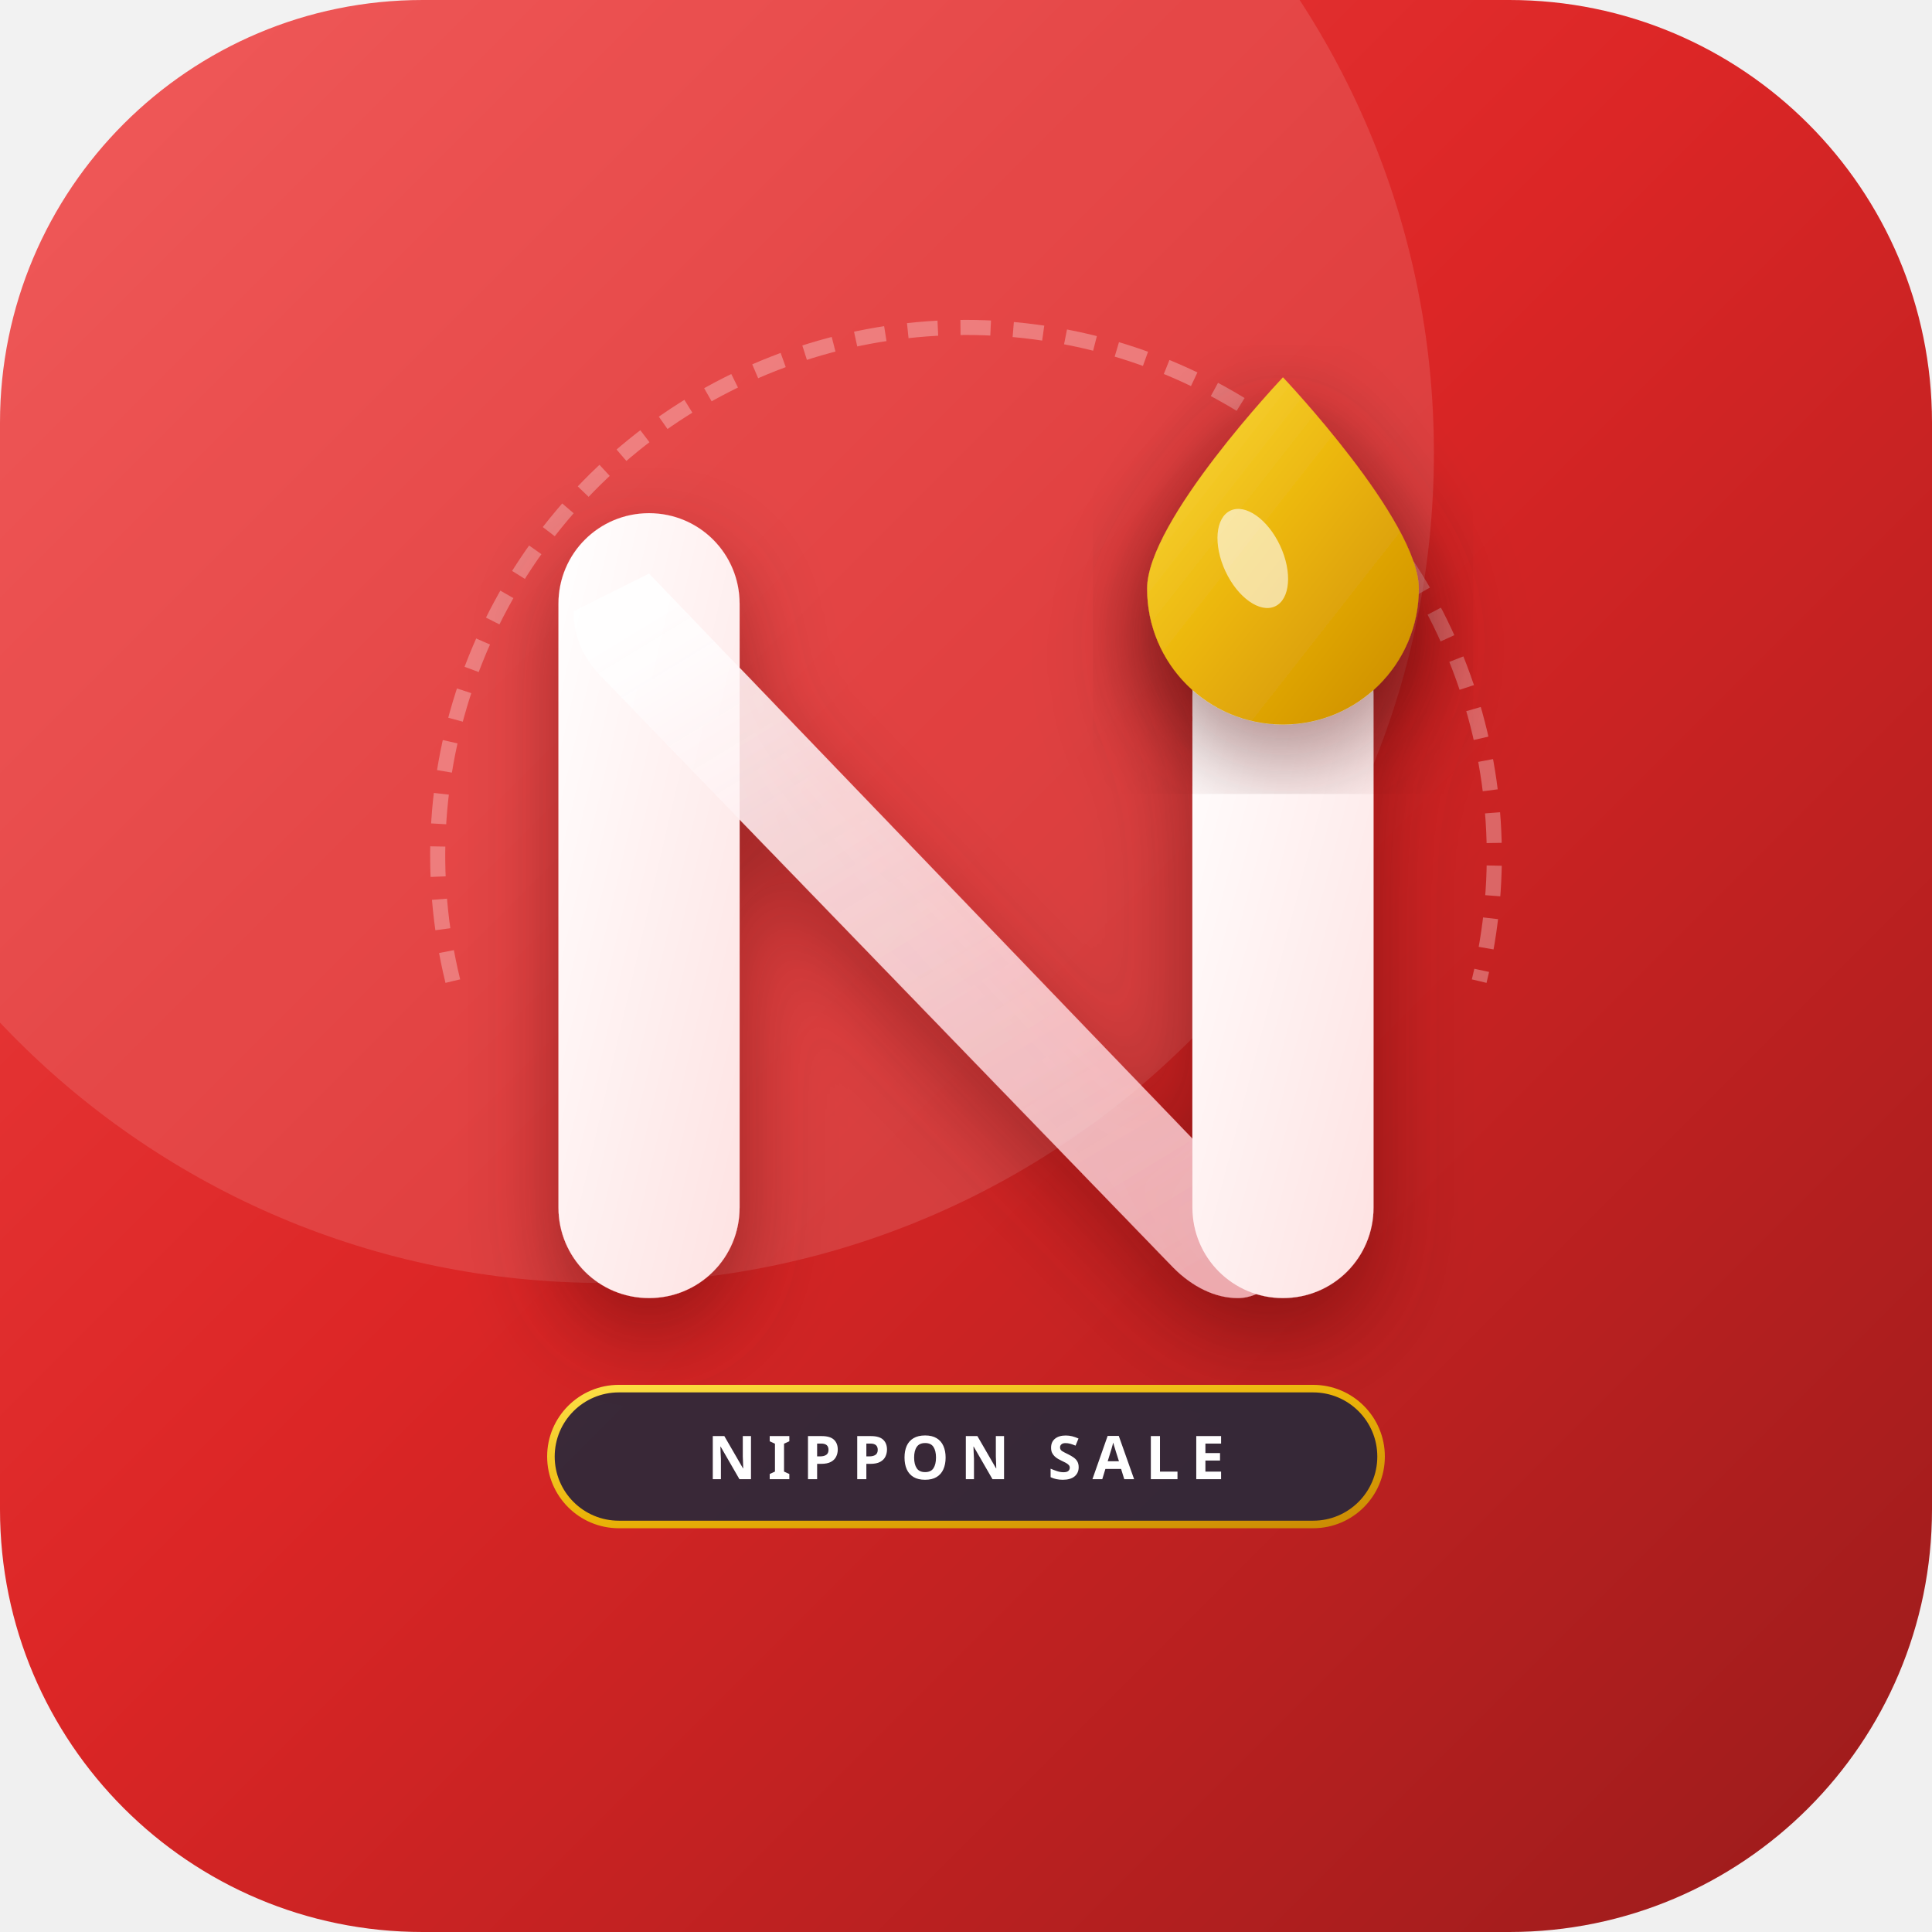
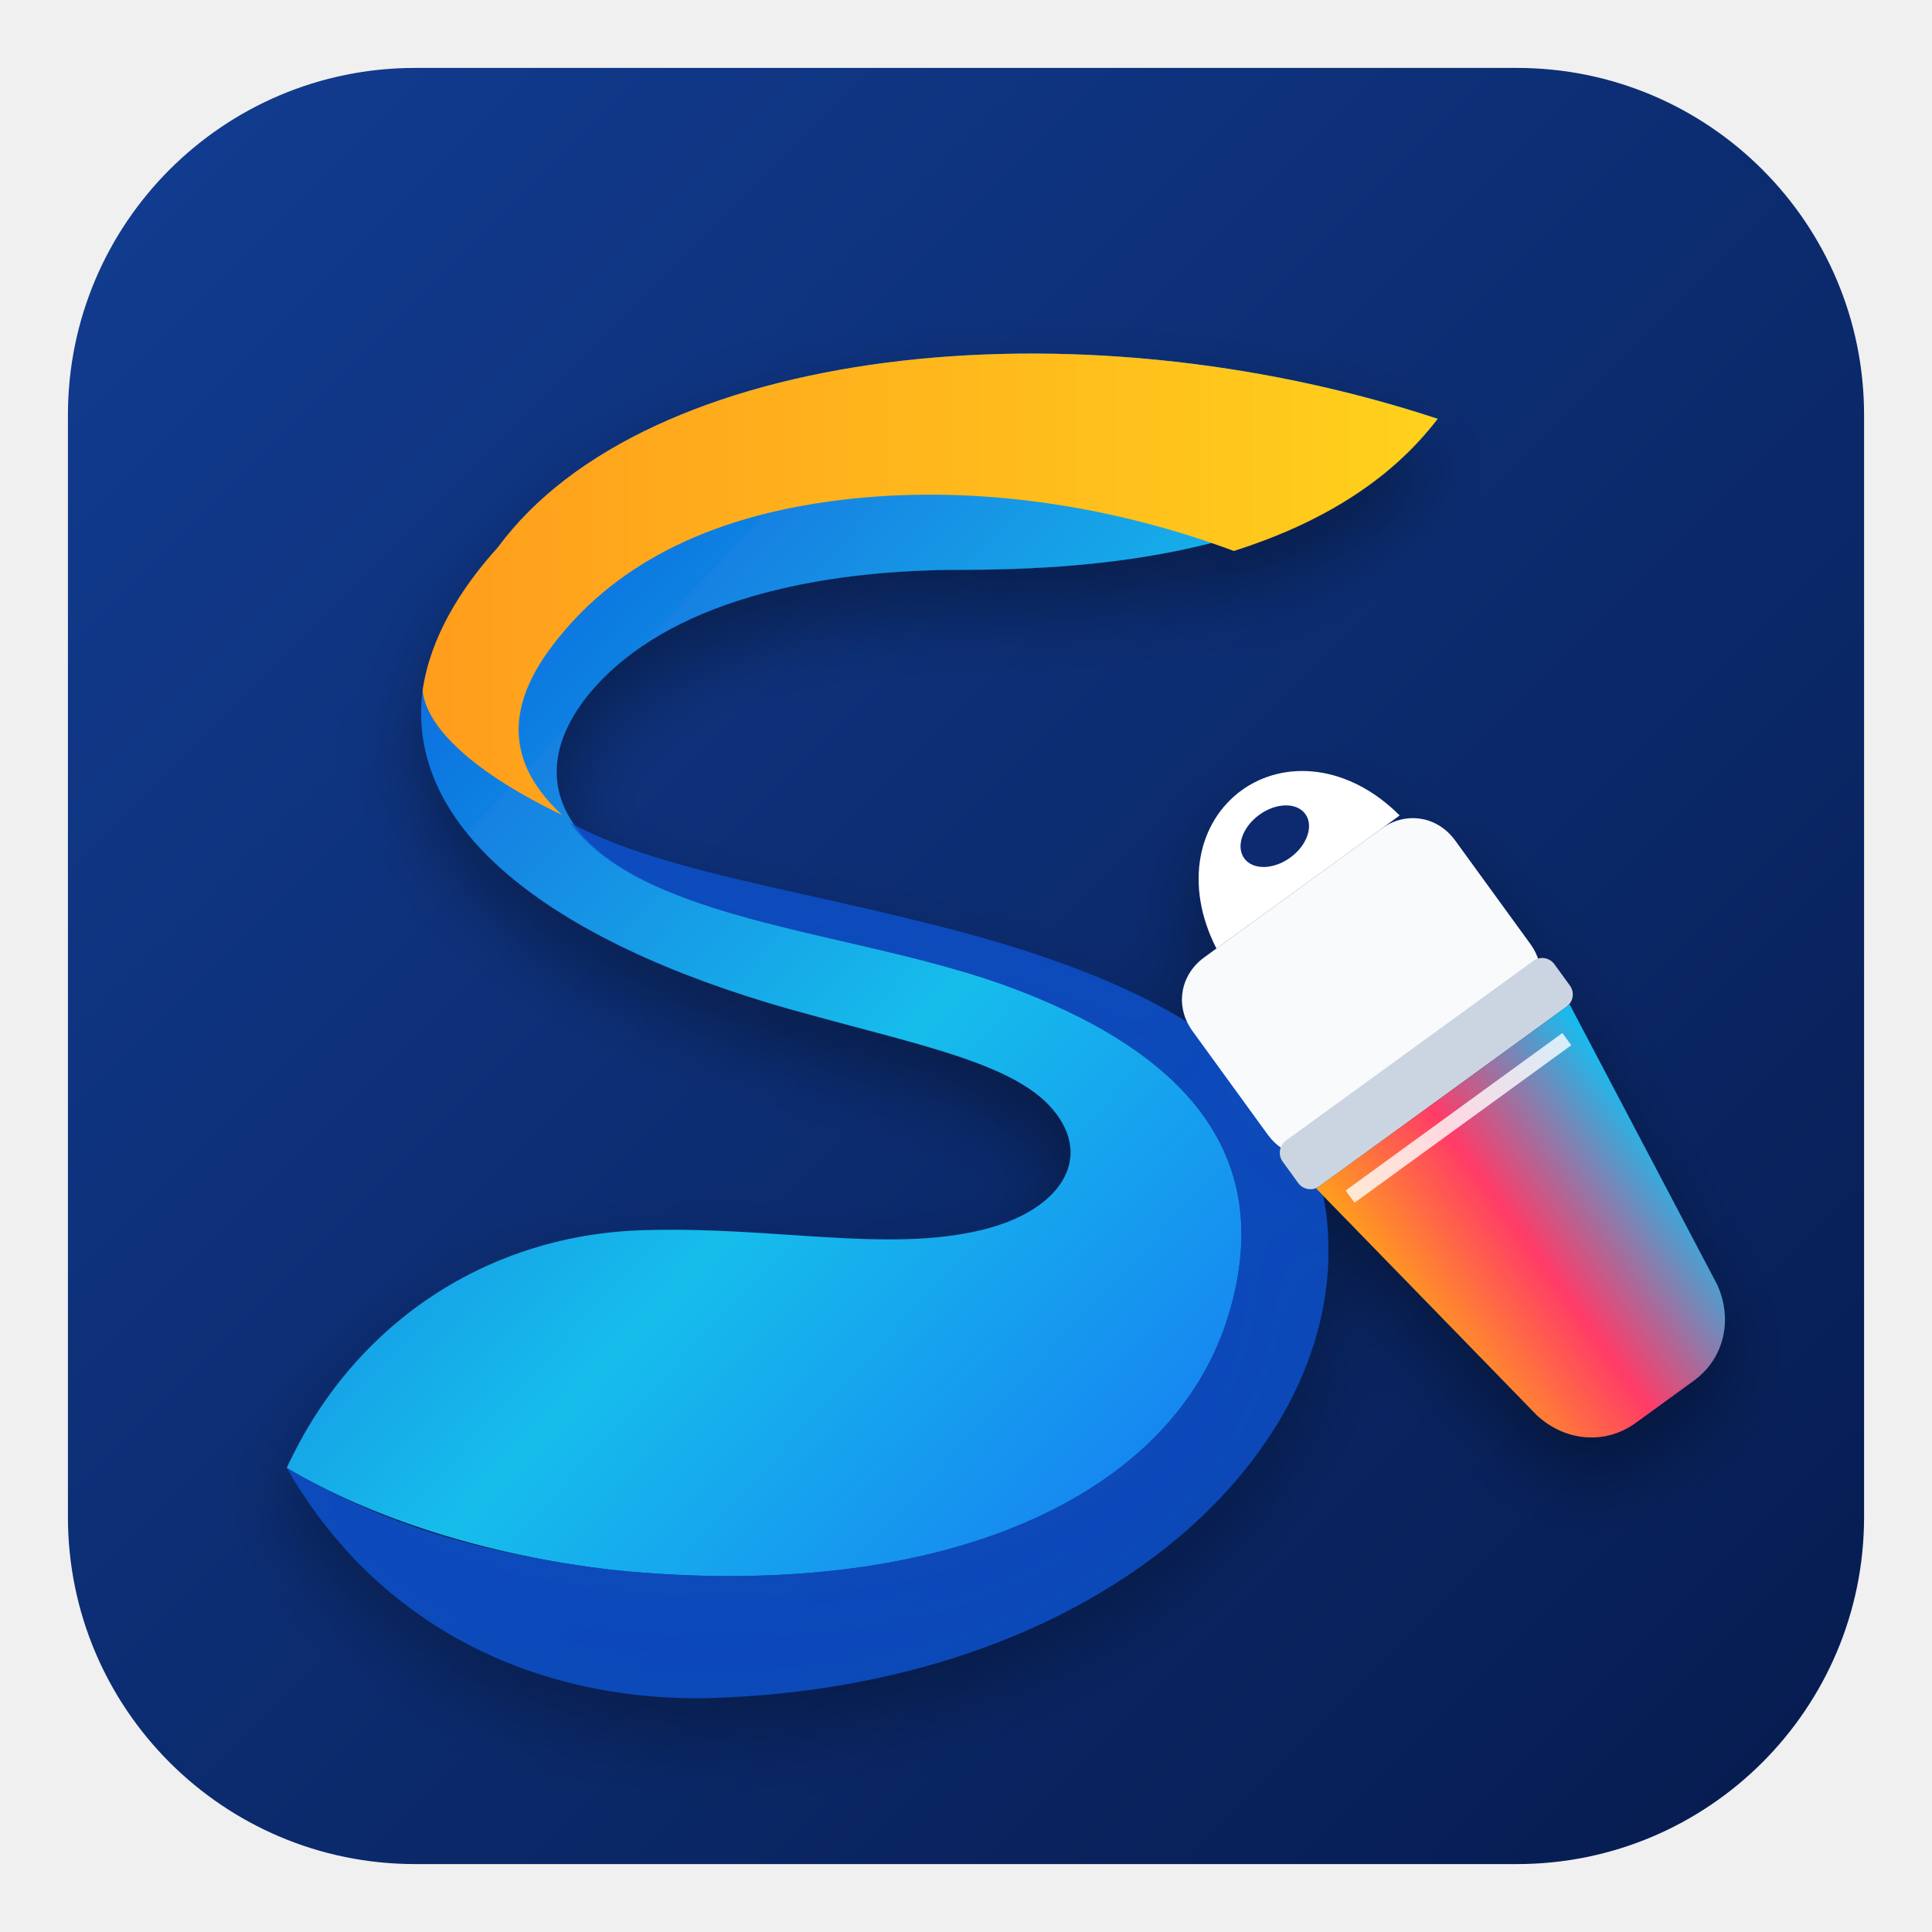
- <svg xmlns="http://www.w3.org/2000/svg" viewBox="0 0 512 512" width="512" height="512">
+ <svg xmlns="http://www.w3.org/2000/svg" viewBox="0 0 512 512">
  <defs>
-     <linearGradient id="bgGrad" x1="0%" y1="0%" x2="100%" y2="100%">
-       <stop offset="0%" stop-color="#EF4444" />
-       <stop offset="45%" stop-color="#DC2626" />
-       <stop offset="100%" stop-color="#991B1B" />
+     <linearGradient id="bg" x1="0" y1="0" x2="1" y2="1">
+       <stop offset="0" stop-color="#123D92" />
+       <stop offset="1" stop-color="#061B4E" />
    </linearGradient>
-     <linearGradient id="accentGrad" x1="0%" y1="0%" x2="100%" y2="100%">
-       <stop offset="0%" stop-color="#FFFFFF" />
-       <stop offset="100%" stop-color="#FEE2E2" />
+     <linearGradient id="sTop" x1="0" y1="0" x2="1" y2="0">
+       <stop offset="0" stop-color="#FF9D1C" />
+       <stop offset="1" stop-color="#FFD11A" />
    </linearGradient>
-     <linearGradient id="goldGrad" x1="0%" y1="0%" x2="100%" y2="100%">
-       <stop offset="0%" stop-color="#FDE047" />
-       <stop offset="50%" stop-color="#EAB308" />
-       <stop offset="100%" stop-color="#CA8A04" />
+     <linearGradient id="sMid" x1="0" y1="0" x2="1" y2="1">
+       <stop offset="0" stop-color="#0A45D9" />
+       <stop offset=".55" stop-color="#19BDEB" />
+       <stop offset="1" stop-color="#1664F5" />
    </linearGradient>
-     <linearGradient id="paintFlow" x1="20%" y1="0%" x2="80%" y2="100%">
-       <stop offset="0%" stop-color="#FFFFFF" stop-opacity="0.95" />
-       <stop offset="100%" stop-color="#FECDD3" stop-opacity="0.85" />
+     <linearGradient id="brush" x1="0" y1="0" x2="1" y2="0">
+       <stop offset="0" stop-color="#FF9F1C" />
+       <stop offset=".45" stop-color="#FF3B68" />
+       <stop offset="1" stop-color="#12BFF2" />
    </linearGradient>
-     <filter id="shadow" x="-20%" y="-20%" width="140%" height="140%">
-       <feDropShadow dx="0" dy="10" stdDeviation="12" flood-color="#450A0A" flood-opacity="0.45" />
-     </filter>
-     <filter id="softGlow" x="-20%" y="-20%" width="140%" height="140%">
-       <feGaussianBlur stdDeviation="8" result="blur" />
-       <feComposite in="SourceGraphic" in2="blur" operator="over" />
+     <filter id="shadow" x="-30%" y="-30%" width="160%" height="160%">
+       <feDropShadow dx="0" dy="10" stdDeviation="10" flood-color="#000" flood-opacity=".35" />
    </filter>
  </defs>
-   <rect width="512" height="512" rx="112" fill="url(#bgGrad)" />
-   <circle cx="160" cy="120" r="220" fill="#FFFFFF" opacity="0.12" />
-   <path d="M 120 260 A 140 140 0 1 1 392 260" fill="none" stroke="#FEE2E2" stroke-width="4" stroke-dasharray="8 6" opacity="0.35" />
+   <rect x="18" y="18" width="476" height="476" rx="92" fill="url(#bg)" />
  <g filter="url(#shadow)">
-     <path d="M 148 160 C 148 146.7 158.7 136 172 136 C 185.3 136 196 146.7 196 160 L 196 320 C 196 333.3 185.3 344 172 344 C 158.7 344 148 333.3 148 320 Z" fill="url(#accentGrad)" />
-     <path d="M 172 152 L 322 308 C 328 314 334 318 340 320 L 340 332 C 340 338.6 334.6 344 328 344 C 322 344 316 341 311 336 L 160 180 C 154 174 152 168 152 162 Z" fill="url(#paintFlow)" opacity="0.9" />
-     <path d="M 316 184 C 316 170.7 326.7 160 340 160 C 353.3 160 364 170.7 364 184 L 364 320 C 364 333.3 353.3 344 340 344 C 326.7 344 316 333.3 316 320 Z" fill="url(#accentGrad)" />
-     <path d="M 340 100 C 340 100 376 138 376 156 C 376 175.9 359.9 192 340 192 C 320.1 192 304 175.9 304 156 C 304 138 340 100 340 100 Z" fill="url(#goldGrad)" filter="url(#shadow)" />
-     <ellipse cx="332" cy="148" rx="8" ry="14" fill="#FFFFFF" opacity="0.6" transform="rotate(-25 332 148)" />
-   </g>
-   <g transform="translate(256, 386)">
-     <rect x="-110" y="-18" width="220" height="36" rx="18" fill="#1E293B" opacity="0.85" />
-     <rect x="-110" y="-18" width="220" height="36" rx="18" fill="none" stroke="url(#goldGrad)" stroke-width="2" />
-     <text x="0" y="6" text-anchor="middle" font-family="'Plus Jakarta Sans', 'Prompt', sans-serif" font-weight="900" font-size="16" letter-spacing="3" fill="#FFFFFF">
-       NIPPON SALE
-     </text>
+     <path d="M132 145 C171 92 284 79 381 111 C350 143 303 151 255 151 C210 151 174 162 156 184 C139 205 148 225 179 237 C204 247 238 251 266 261 C313 278 338 305 326 347 C312 397 249 425 162 416 C128 412 98 402 76 389 C94 350 130 327 171 326 C205 325 235 332 260 326 C281 321 290 307 279 294 C269 282 244 277 215 269 C151 252 107 222 112 183 C115 169 122 156 132 145Z" fill="url(#sMid)" />
+     <path d="M132 145 C171 92 284 79 381 111 C368 128 349 139 327 146 C292 133 254 128 219 133 C184 138 160 152 145 173 C133 190 136 204 149 216 C126 205 113 193 112 183 C114 169 122 156 132 145Z" fill="url(#sTop)" />
+     <path d="M76 389 C103 405 130 412 162 416 C249 425 312 397 326 347 C338 305 313 278 266 261 C238 251 204 247 179 237 C166 232 157 226 151 218 C173 230 207 235 243 244 C297 257 351 279 352 329 C354 387 290 447 188 450 C142 451 100 431 76 389Z" fill="#0758D8" opacity=".72" />
+     <g transform="translate(300 195) rotate(-36 90 95)">
+       <path d="M54 24 L112 24 C120 24 126 30 126 38 L126 72 C126 79 121 85 114 88 L52 88 C45 85 40 79 40 72 L40 38 C40 30 46 24 54 24Z" fill="#F8FAFC" />
+       <rect x="39" y="76" width="89" height="15" rx="4" fill="#CBD5E1" />
+       <path d="M42 91 L125 91 L113 174 C111 184 103 191 93 191 L74 191 C64 191 56 184 54 174Z" fill="url(#brush)" />
+       <path d="M58 24 C61 5 74 -6 88 -6 C102 -6 115 5 118 24Z" fill="#FFFFFF" />
+       <ellipse cx="88" cy="9" rx="10" ry="7" fill="#0A2B70" />
+       <path d="M48 98 L119 98" stroke="#FFFFFF" stroke-width="4" opacity=".8" />
+     </g>
  </g>
</svg>
